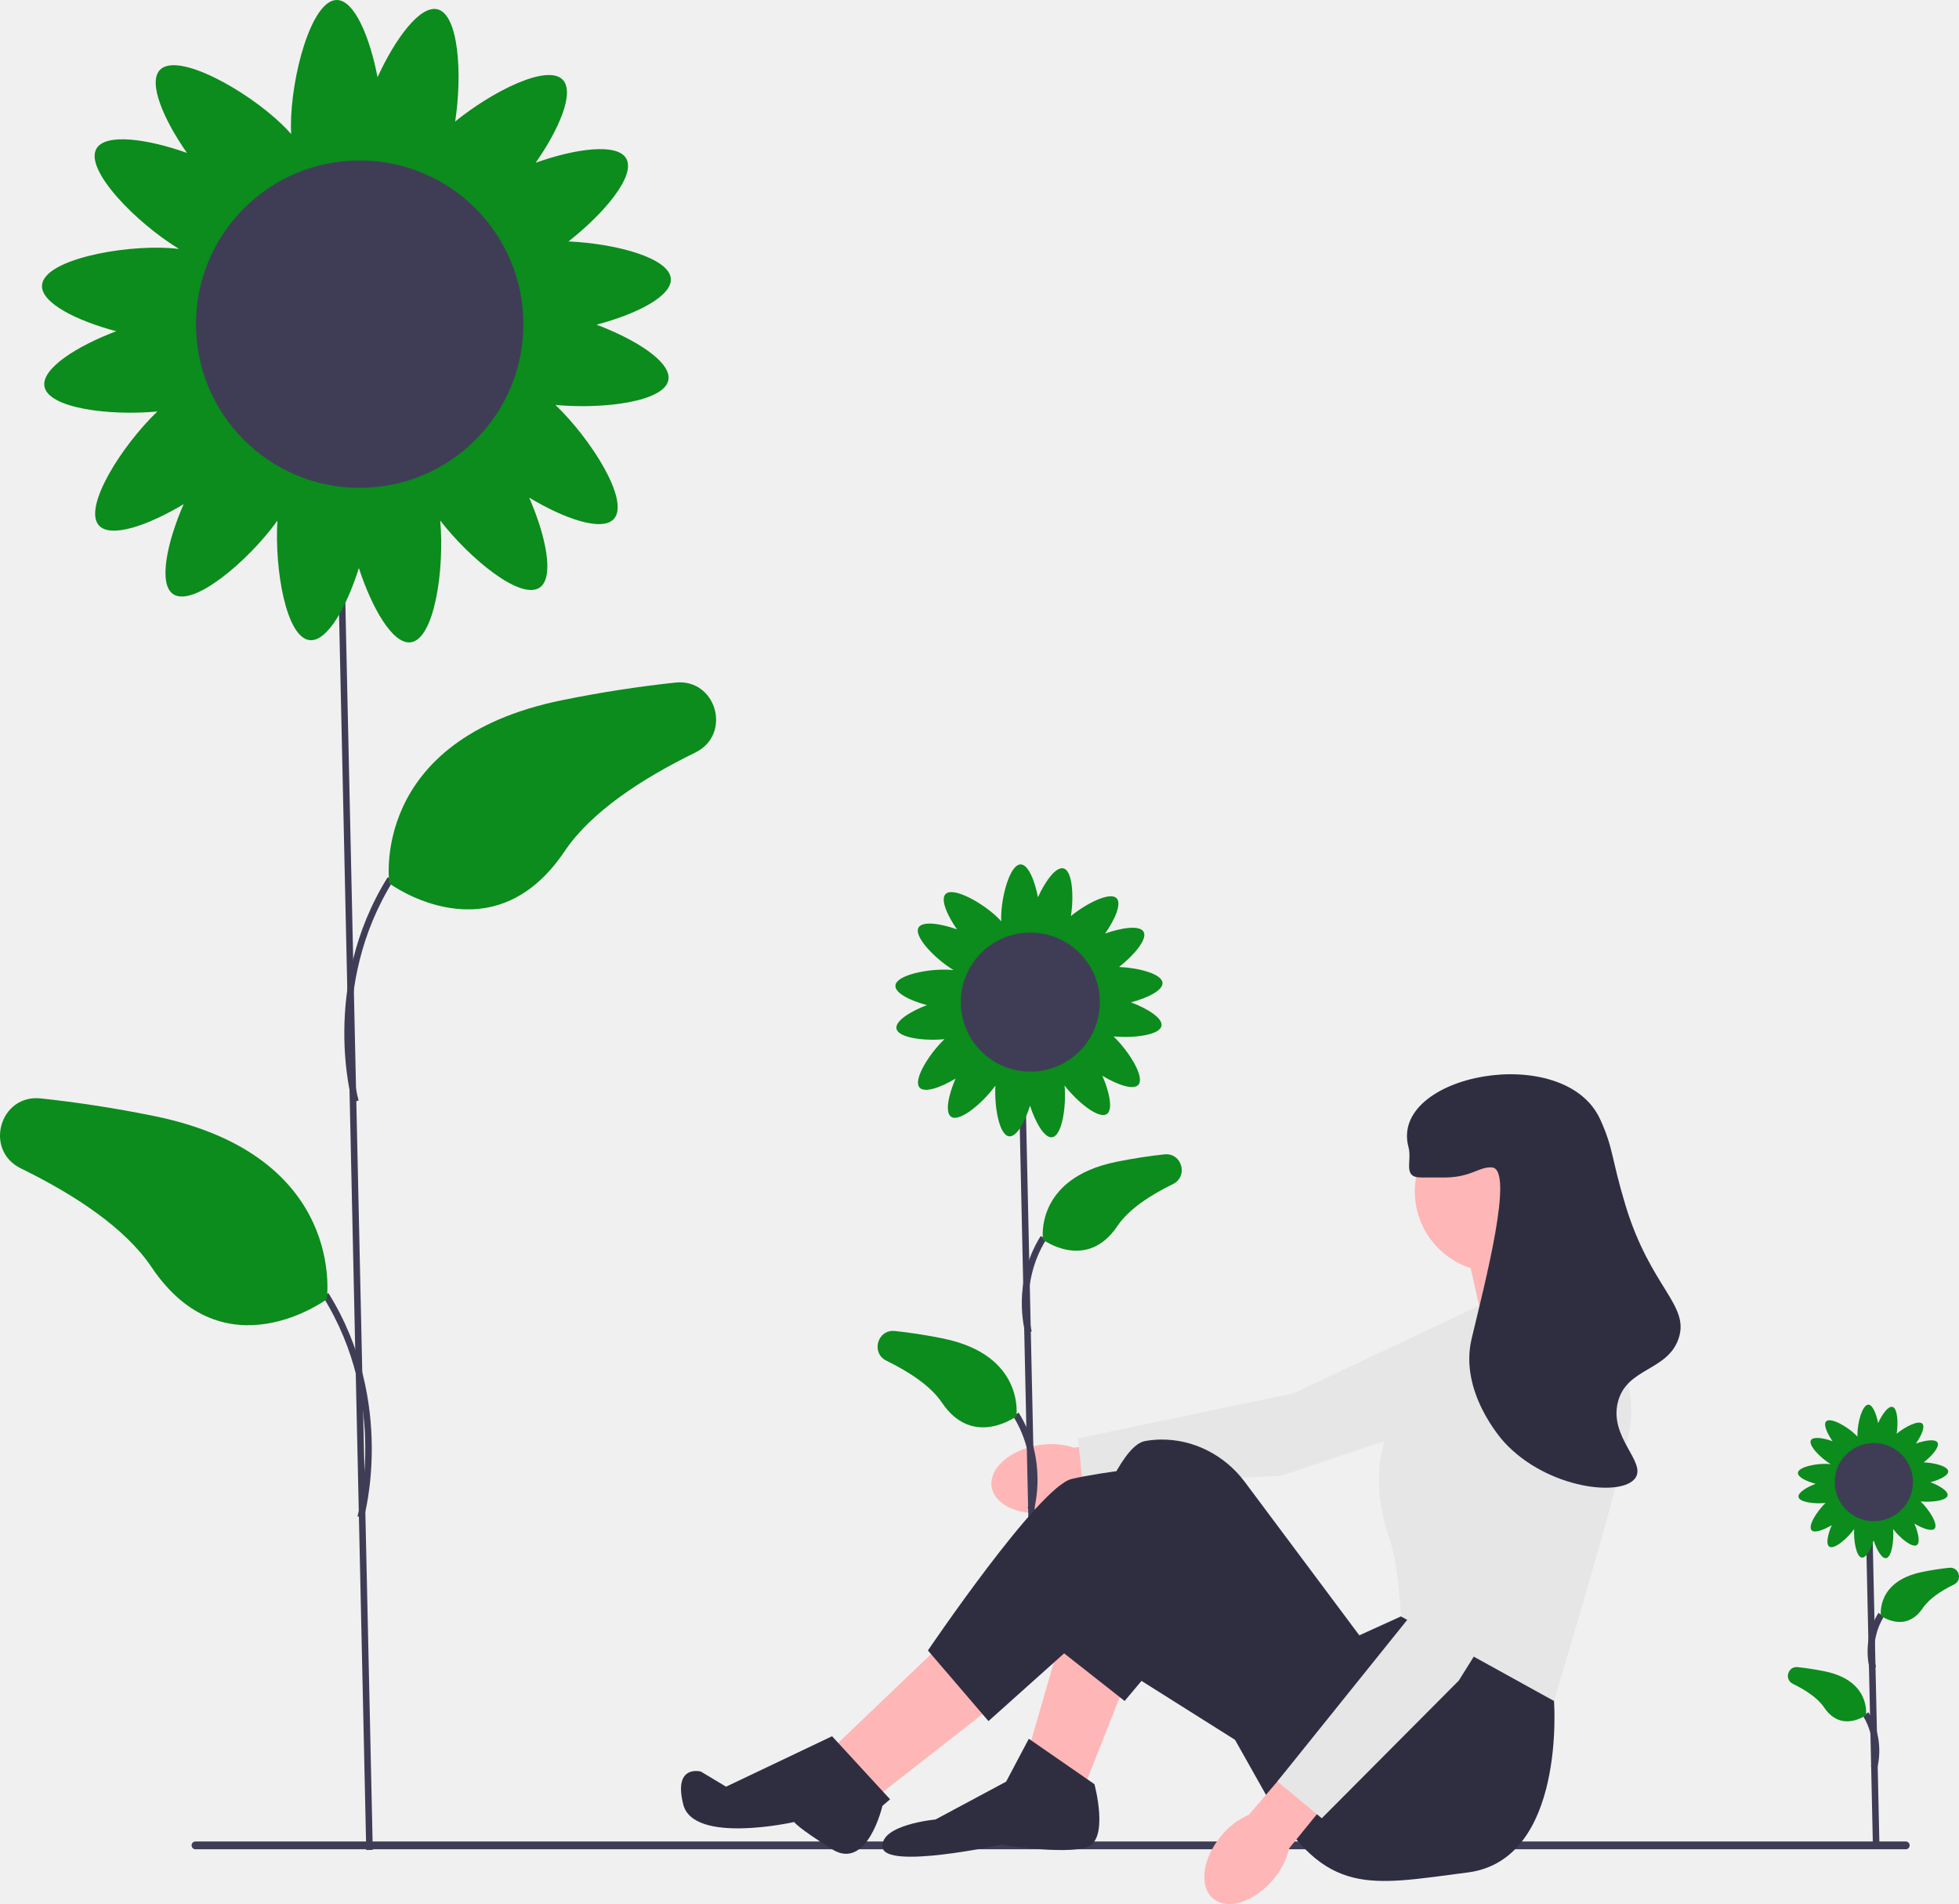
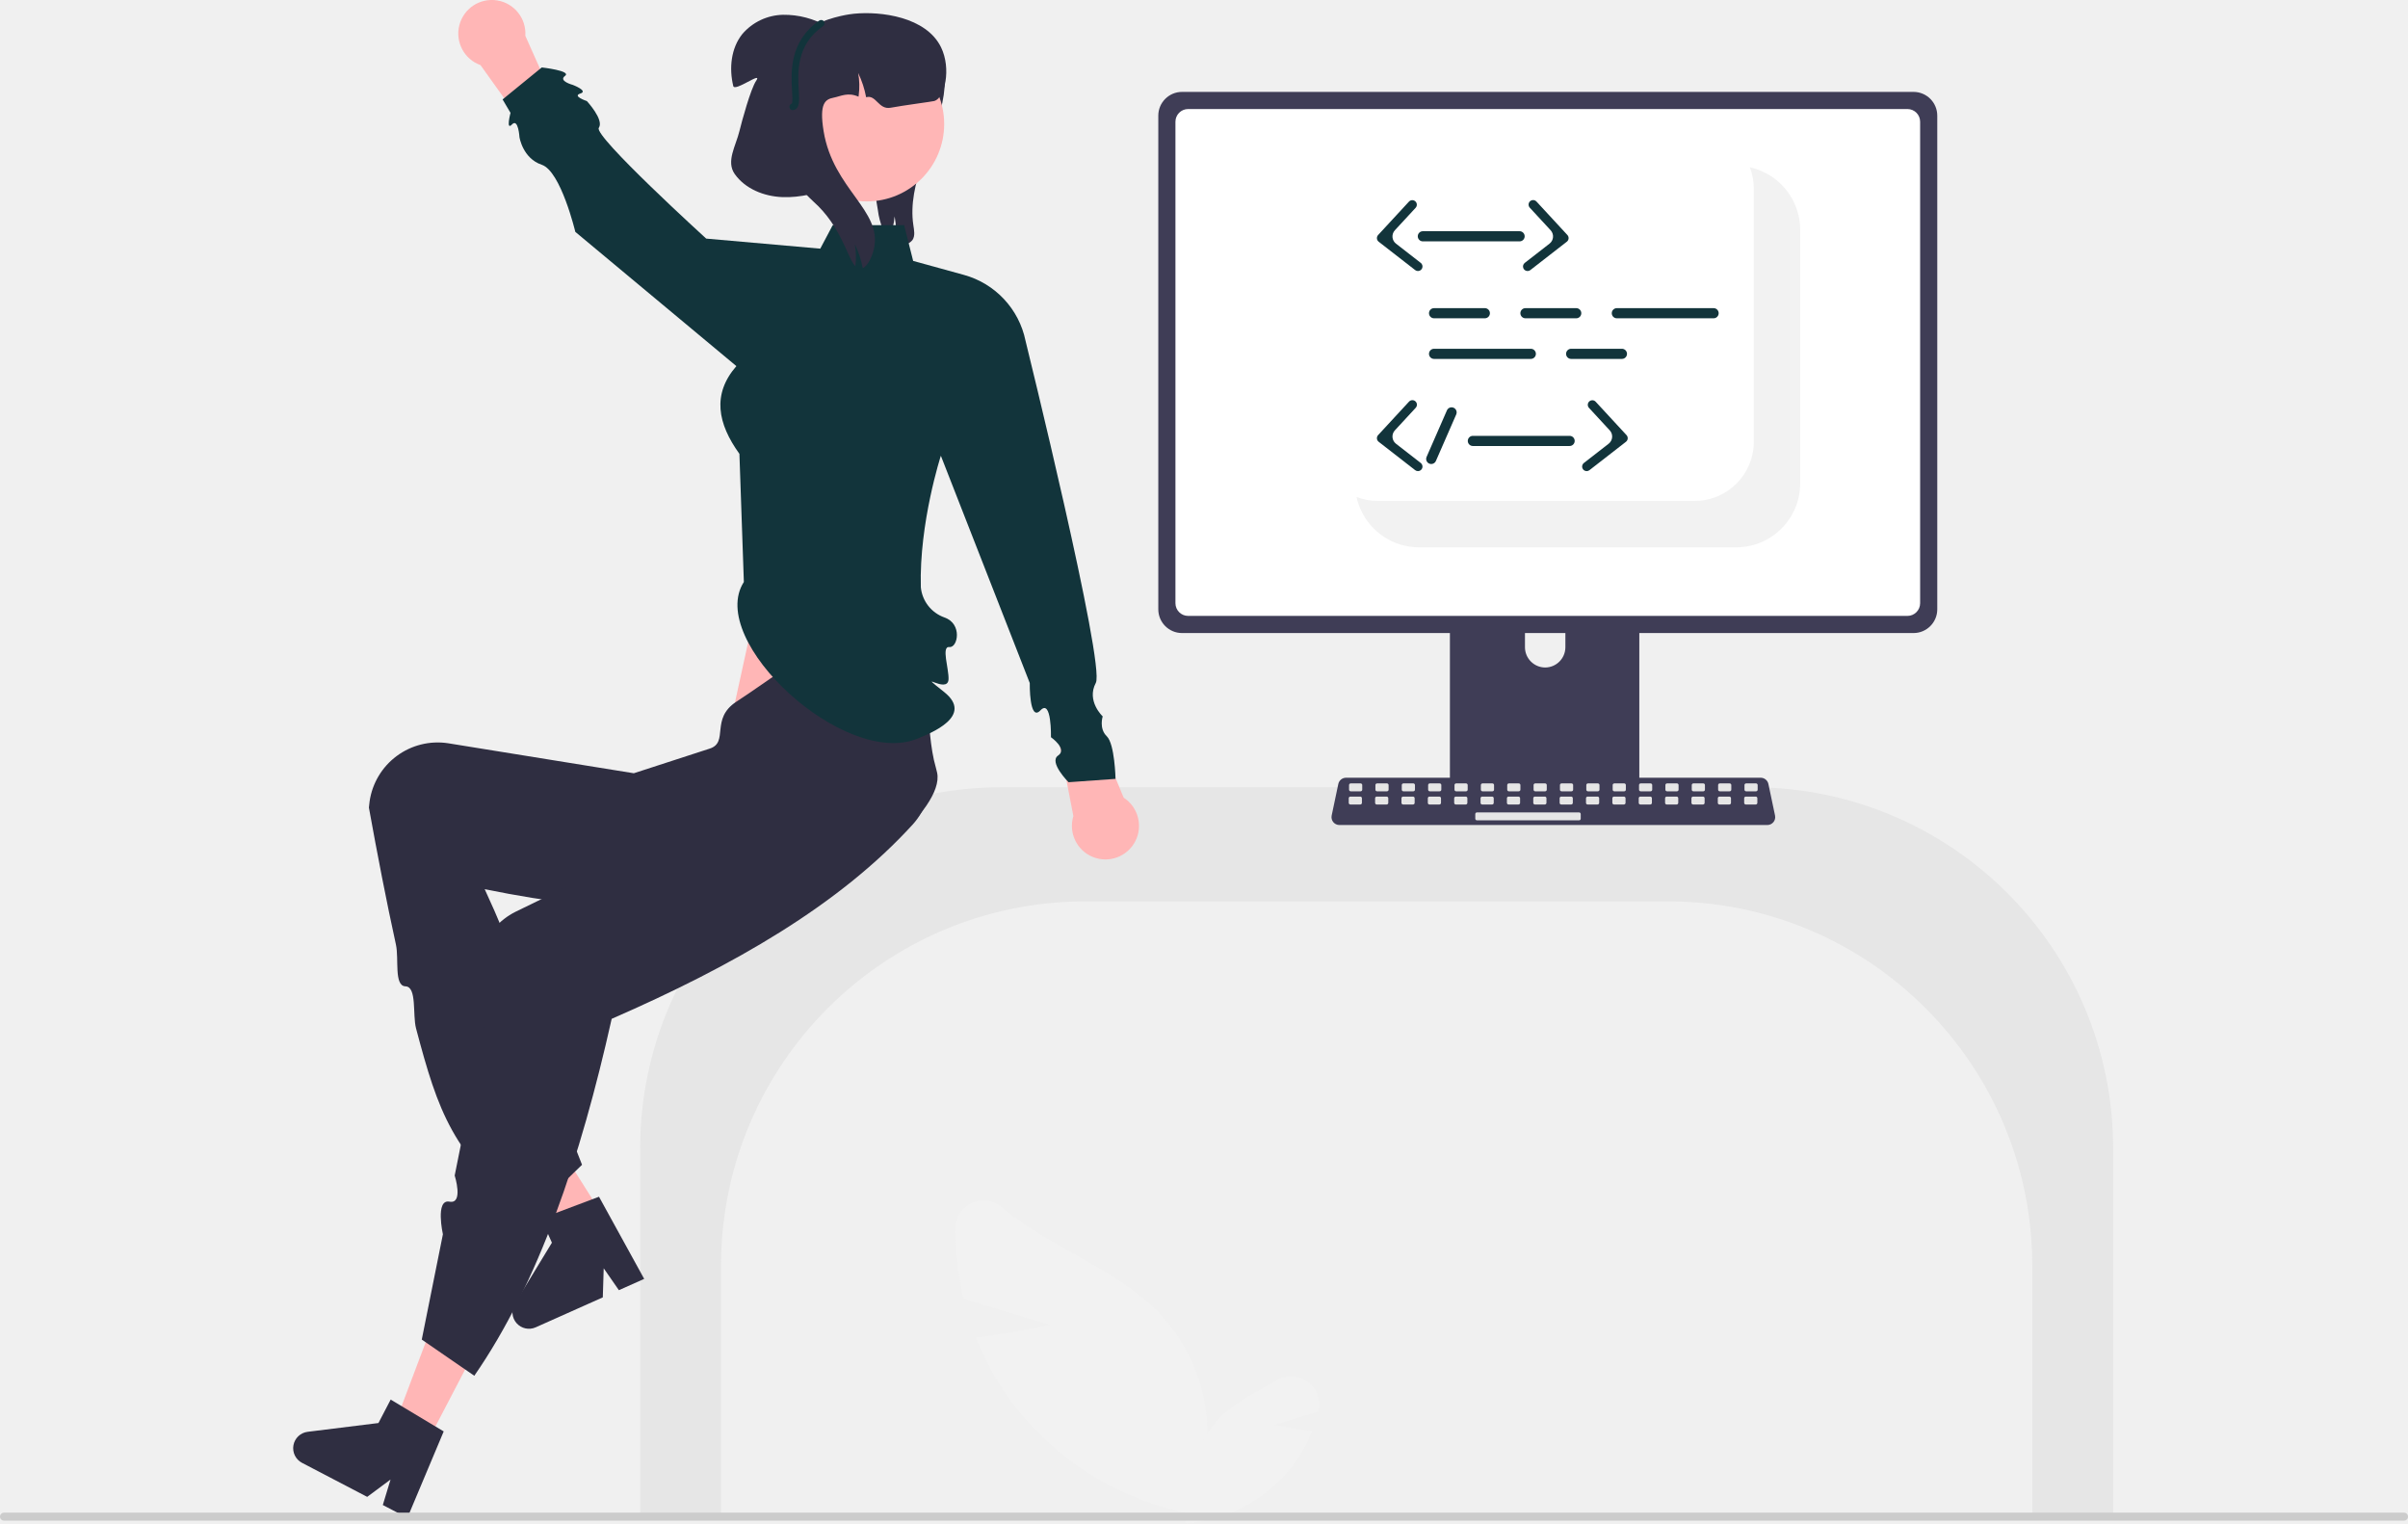
- <svg xmlns="http://www.w3.org/2000/svg" width="598.253" height="581.498" viewBox="0 0 598.253 581.498">
-   <path id="uuid-207e1ec5-f316-41d7-bdda-8b0dd0a2bd60-155" d="M317.376,441.361c-8.897,1.364-15.405,7.059-14.536,12.721,.869,5.662,8.784,9.145,17.684,7.779,3.563-.497,6.954-1.839,9.892-3.915l37.623-6.254-2.511-14.872-37.538,5.312c-3.426-1.101-7.065-1.366-10.614-.772Z" fill="#ffb6b6" />
-   <polygon points="479.501 395.005 464.912 425.961 391.575 450.649 330.719 453.896 329.195 439.279 395.148 425.489 462.825 393.508 479.501 395.005" fill="#e6e6e6" />
-   <g>
-     <rect x="313.022" y="330.245" width="2.001" height="173.776" transform="translate(-9.1013 7.00975) rotate(-1.26066)" fill="#3f3d56" />
-     <path d="M313.154,407.168c-.181-.616-4.327-15.269,4.651-29.671l1.697,1.059c-8.49,13.618-4.47,27.907-4.429,28.051l-1.919,.562Z" fill="#3f3d56" />
-     <path d="M318.507,378.609s-2.729-18.655,22.414-23.775c5.238-1.067,10.163-1.796,14.677-2.281,5.329-.573,7.407,6.721,2.593,9.077-6.971,3.412-13.529,7.711-16.947,12.802-9.427,14.04-22.738,4.178-22.738,4.178Z" fill="#0b8c1c" />
-     <path d="M315.74,461.115l-1.919-.562c.042-.144,4.061-14.433-4.429-28.051l1.697-1.059c8.978,14.402,4.832,29.055,4.651,29.671Z" fill="#3f3d56" />
-     <path d="M310.388,432.556s2.729-18.655-22.414-23.775c-5.238-1.067-10.163-1.796-14.677-2.281-5.329-.573-7.407,6.721-2.593,9.077,6.971,3.412,13.529,7.711,16.947,12.802,9.427,14.04,22.738,4.178,22.738,4.178Z" fill="#0b8c1c" />
-     <path d="M345.383,306.122c5.061-1.334,9.794-3.66,9.637-5.96-.186-2.733-7.213-4.563-13.275-4.842,4.572-3.577,8.773-8.522,7.488-10.758-1.181-2.056-6.676-1.26-11.745,.551,3-4.289,5.109-9.122,3.503-10.776-2.001-2.06-9.102,1.496-13.948,5.427,.943-6.124,.466-13.853-2.28-14.553-2.298-.585-5.554,3.911-7.787,8.81-.987-5.14-2.984-10.02-5.29-10.02-3.284,0-5.947,9.902-5.947,16.354,0,.365,.01,.708,.026,1.036-.33-.382-.707-.781-1.138-1.2-4.628-4.495-13.587-9.484-15.875-7.127-1.606,1.654,.503,6.487,3.503,10.776-5.069-1.811-10.564-2.607-11.745-.551-1.587,2.763,5.197,9.659,10.711,13.003-.331-.04-.68-.074-1.05-.099-6.436-.439-16.497,1.543-16.721,4.82-.157,2.3,4.576,4.625,9.637,5.96-5.039,1.894-9.746,4.837-9.319,7.169,.519,2.831,8.429,3.821,14.648,3.241-4.646,4.458-9.684,12.444-7.582,14.784,1.541,1.715,6.506-.06,10.989-2.761-2.152,4.934-3.32,10.362-1.349,11.68,2.604,1.742,9.747-4.321,13.513-9.539-.384,6.383,1.144,15.152,4.174,15.498,2.291,.262,4.829-4.36,6.393-9.355,1.663,5.12,4.388,9.957,6.737,9.636,3.055-.417,4.387-9.405,3.817-15.793,3.885,5.003,10.422,10.353,12.889,8.704,1.971-1.318,.802-6.746-1.349-11.68,4.483,2.701,9.449,4.476,10.989,2.761,2.103-2.34-2.936-10.326-7.582-14.784,6.219,.58,14.129-.411,14.648-3.241,.427-2.332-4.28-5.275-9.319-7.169Zm-27.251,18.055c-1.301,.178-2.49,.431-3.395,1.078-.961-.954-2.365-1.245-3.925-1.423-1.747-.2-3.336-.219-4.547,.79-.443-1.232-1.533-2.107-2.802-2.956-1.091-.73-2.15-1.329-3.256-1.445-.086-1.351-.944-2.5-1.994-3.668-.669-.745-1.339-1.411-2.082-1.857,1.072-1.305,.949-2.955,.617-4.766-.237-1.292-.544-2.468-1.232-3.342,.909-1.004,1.136-2.419,1.243-3.986,.117-1.711,.068-3.263-.919-4.418,2.553,.325,3.784-1.266,4.929-3.259,.654-1.138,1.18-2.235,1.22-3.347,1.342-.178,2.43-1.112,3.524-2.239,.935-.963,1.73-1.916,2.029-3.013,1.071,.9,2.533,1.036,4.145,1.036,1.571,0,2.998-.129,4.061-.968,.825,.746,1.978,1.133,3.251,1.457,1.215,.309,2.361,.516,3.404,.308,.381,.869,1.057,1.659,1.83,2.454,1.094,1.127,2.182,2.061,3.524,2.239,.04,1.112,.566,2.208,1.22,3.347,.77,1.34,1.578,2.499,2.802,3.016-.143,.778-.128,1.635-.066,2.537,.107,1.567,.333,2.983,1.243,3.986-.688,.874-.995,2.051-1.232,3.342-.332,1.811-.455,3.461,.617,4.766-.743,.446-1.413,1.112-2.082,1.857-1.05,1.169-1.907,2.317-1.994,3.668-1.106,.116-2.165,.715-3.256,1.445-1.491,.997-2.732,2.031-2.971,3.635-1.119-.543-2.458-.472-3.904-.275Z" fill="#0b8c1c" />
-     <circle cx="314.659" cy="306.053" r="21.239" fill="#3f3d56" />
-   </g>
-   <path d="M58.509,563.597c0,.66,.53,1.19,1.19,1.19H581.989c.66,0,1.19-.53,1.19-1.19,0-.66-.53-1.19-1.19-1.19H59.699c-.66,0-1.19,.53-1.19,1.19Z" fill="#3f3d56" />
-   <polygon points="344.239 512.546 331.142 545.675 314.192 534.118 324.208 499.449 344.239 512.546" fill="#ffb6b6" />
-   <polygon points="289.538 500.219 254.869 533.348 268.737 547.986 304.177 520.25 289.538 500.219" fill="#ffb6b6" />
-   <polygon points="485.998 392.359 485.613 389.662 476.753 372.328 447.477 380.032 452.87 403.915 485.998 392.359" fill="#ffb6b6" />
-   <path d="M473.671,507.923l.9,11.572s3.722,48.522-26.325,52.374c-30.047,3.852-43.144,7.704-60.864-22.342l-27.735-49.308-16.2,19.276-21.551-16.965s15.409-60.094,27.735-62.405c1.541-.289,3.082-.433,4.599-.465,10.205-.213,19.825,4.779,25.931,12.959l34.957,46.829,12.712-5.778,45.841,14.253Z" fill="#2f2e41" />
-   <path d="M307.258,544.134l6.934-13.097,20.031,13.868s4.623,16.949-2.311,19.261c-6.934,2.311-26.195-.77-26.195-.77,0,0-35.44,7.704-36.21,.77s16.179-8.475,16.179-8.475l21.572-11.556Z" fill="#2f2e41" />
-   <path d="M382.76,534.888l-53.545-33.738-27.35,24.493-18.49-21.572s33.899-50.078,43.915-52.389,26.195-3.852,26.195-3.852l49.308,45.455-20.031,41.603Z" fill="#2f2e41" />
-   <path d="M254.099,530.266l17.72,19.261-2.337,1.999s-4.597,20.022-15.383,13.249c-10.786-6.773-11.556-8.314-11.556-8.314,0,0-30.817,6.934-33.899-5.393-3.082-12.327,5.393-10.016,5.393-10.016l7.695,4.623,32.367-15.409Z" fill="#2f2e41" />
-   <circle cx="456.722" cy="363.853" r="24.654" fill="#ffb6b6" />
-   <path d="M450.944,398.908l35.44-10.786s13.868,32.358,11.556,46.996c-2.311,14.638-23.368,84.377-23.368,84.377l-46.741-25.825s-.77-15.409-3.082-22.342-9.63-28.121,6.549-45.841c16.179-17.72,19.646-26.58,19.646-26.58Z" fill="#e6e6e6" />
-   <g>
-     <rect x="107.344" y="155.95" width="2" height="409.099" transform="translate(-7.90461 2.47077) rotate(-1.26058)" fill="#3f3d56" />
-     <path d="M107.599,336.66c-.103-.35-10.018-35.358,10.799-68.751l1.697,1.058c-20.348,32.642-10.678,66.789-10.578,67.131l-1.919,.562Z" fill="#3f3d56" />
-     <path d="M118.901,269.809s-6.425-43.917,52.767-55.97c12.332-2.511,23.925-4.227,34.552-5.371,12.544-1.35,17.437,15.822,6.105,21.368-16.411,8.032-31.849,18.153-39.896,30.137-22.192,33.053-53.528,9.835-53.528,9.835Z" fill="#0b8c1c" />
-     <path d="M111.09,463.66l-1.919-.562c.1-.341,9.751-34.521-10.578-67.131l1.697-1.059c20.817,33.394,10.902,68.402,10.799,68.752Z" fill="#3f3d56" />
-     <path d="M99.788,396.809s6.425-43.917-52.767-55.97c-12.332-2.511-23.925-4.227-34.552-5.371-12.544-1.35-17.437,15.822-6.105,21.368,16.411,8.032,31.849,18.153,39.896,30.137,22.192,33.053,53.528,9.835,53.528,9.835Z" fill="#0b8c1c" />
-     <path d="M182.173,99.161c11.915-3.141,23.056-8.615,22.687-14.03-.439-6.433-16.98-10.743-31.251-11.399,10.764-8.421,20.654-20.061,17.629-25.326-2.781-4.84-15.715-2.965-27.649,1.298,7.062-10.097,12.028-21.475,8.246-25.368-4.71-4.85-21.428,3.521-32.837,12.775,2.221-14.416,1.098-32.613-5.368-34.26-5.409-1.377-13.076,9.208-18.332,20.739-2.323-12.101-7.026-23.589-12.454-23.589-7.732,0-14,23.312-14,38.5,0,.859,.023,1.667,.062,2.439-.776-.9-1.665-1.84-2.68-2.825-10.895-10.581-31.986-22.326-37.373-16.779-3.781,3.894,1.184,15.271,8.246,25.368-11.934-4.263-24.869-6.138-27.649-1.298-3.736,6.503,12.234,22.738,25.215,30.611-.78-.094-1.6-.173-2.473-.233-15.153-1.034-38.837,3.633-39.364,11.347-.37,5.415,10.772,10.889,22.687,14.03-11.862,4.459-22.945,11.387-21.939,16.878,1.221,6.664,19.842,8.996,34.484,7.631-10.938,10.495-22.799,29.295-17.849,34.805,3.627,4.038,15.316-.142,25.871-6.5-5.065,11.616-7.816,24.393-3.177,27.497,6.131,4.101,22.947-10.173,31.813-22.456-.903,15.027,2.692,35.671,9.826,36.486,5.393,.616,11.369-10.265,15.05-22.024,3.914,12.053,10.33,23.44,15.861,22.685,7.192-.981,10.327-22.142,8.985-37.18,9.145,11.778,24.536,24.374,30.342,20.49,4.64-3.104,1.889-15.881-3.177-27.497,10.554,6.359,22.243,10.538,25.871,6.5,4.95-5.51-6.911-24.31-17.849-34.805,14.641,1.365,33.263-.967,34.484-7.631,1.006-5.49-10.077-12.419-21.939-16.878Zm-64.154,42.505c-3.063,.418-5.863,1.015-7.993,2.539-2.262-2.246-5.567-2.93-9.241-3.35-4.114-.47-7.852-.515-10.703,1.859-1.043-2.899-3.608-4.959-6.596-6.958-2.569-1.719-5.061-3.129-7.665-3.401-.203-3.181-2.223-5.885-4.694-8.636-1.576-1.754-3.152-3.322-4.902-4.371,2.524-3.073,2.233-6.957,1.452-11.22-.557-3.04-1.281-5.811-2.9-7.869,2.141-2.362,2.673-5.695,2.925-9.384,.275-4.028,.161-7.681-2.165-10.401,6.009,.764,8.909-2.979,11.604-7.671,1.54-2.68,2.778-5.262,2.872-7.879,3.16-.42,5.72-2.618,8.297-5.271,2.201-2.266,4.073-4.51,4.776-7.093,2.522,2.119,5.963,2.44,9.759,2.44,3.698,0,7.059-.305,9.561-2.279,1.943,1.756,4.658,2.666,7.653,3.429,2.859,.728,5.559,1.215,8.013,.725,.896,2.047,2.489,3.905,4.308,5.778,2.576,2.653,5.136,4.851,8.297,5.271,.094,2.617,1.332,5.199,2.872,7.879,1.812,3.155,3.716,5.883,6.595,7.1-.336,1.833-.3,3.85-.155,5.972,.252,3.689,.785,7.022,2.925,9.384-1.619,2.058-2.343,4.828-2.9,7.869-.781,4.263-1.072,8.147,1.452,11.22-1.749,1.049-3.326,2.617-4.902,4.371-2.471,2.751-4.491,5.455-4.694,8.636-2.605,.272-5.096,1.683-7.665,3.401-3.509,2.347-6.432,4.78-6.993,8.558-2.633-1.277-5.785-1.112-9.19-.648Z" fill="#0b8c1c" />
-     <circle cx="109.844" cy="99" r="50" fill="#3f3d56" />
-   </g>
-   <g>
-     <rect x="570.888" y="466.263" width="2" height="97.749" transform="translate(-11.19664 12.70857) rotate(-1.26084)" fill="#3f3d56" />
-     <path d="M570.979,509.655c-.104-.354-2.488-8.779,2.665-17.045l1.697,1.059c-4.665,7.482-2.465,15.347-2.443,15.425l-1.919,.562Z" fill="#3f3d56" />
-     <path d="M574.41,493.468s-1.535-10.493,12.608-13.373c2.947-.6,5.717-1.01,8.256-1.283,2.997-.323,4.166,3.78,1.459,5.106-3.921,1.919-7.61,4.337-9.533,7.201-5.303,7.898-12.79,2.35-12.79,2.35Z" fill="#0b8c1c" />
-     <path d="M573.274,540l-1.919-.562c.022-.078,2.222-7.941-2.443-15.424l1.697-1.059c5.153,8.266,2.769,16.689,2.665,17.044Z" fill="#3f3d56" />
-     <path d="M569.843,523.813s1.535-10.493-12.608-13.373c-2.947-.6-5.717-1.01-8.256-1.283-2.997-.323-4.166,3.78-1.459,5.106,3.921,1.919,7.61,4.337,9.533,7.201,5.303,7.898,12.79,2.35,12.79,2.35Z" fill="#0b8c1c" />
-     <path d="M589.528,452.693c2.847-.751,5.509-2.059,5.421-3.352-.105-1.537-4.057-2.567-7.467-2.724,2.572-2.012,4.935-4.793,4.212-6.051-.664-1.156-3.755-.709-6.606,.31,1.687-2.413,2.874-5.131,1.97-6.061-1.125-1.159-5.12,.841-7.846,3.052,.531-3.445,.262-7.793-1.283-8.186-1.292-.329-3.124,2.2-4.38,4.955-.555-2.891-1.679-5.636-2.976-5.636-1.847,0-3.345,5.57-3.345,9.199,0,.205,.005,.398,.015,.583-.185-.215-.398-.44-.64-.675-2.603-2.528-7.643-5.335-8.93-4.009-.904,.93,.283,3.649,1.97,6.061-2.851-1.019-5.942-1.467-6.606-.31-.893,1.554,2.923,5.433,6.025,7.314-.186-.022-.382-.041-.591-.056-3.621-.247-9.28,.868-9.405,2.711-.088,1.294,2.574,2.602,5.421,3.352-2.834,1.065-5.482,2.721-5.242,4.033,.292,1.592,4.741,2.15,8.239,1.823-2.614,2.508-5.448,7-4.265,8.316,.867,.965,3.66-.034,6.181-1.553-1.21,2.776-1.868,5.828-.759,6.57,1.465,.98,5.483-2.431,7.601-5.366-.216,3.591,.643,8.523,2.348,8.718,1.289,.147,2.716-2.453,3.596-5.262,.935,2.88,2.468,5.601,3.79,5.42,1.718-.234,2.467-5.291,2.147-8.884,2.185,2.814,5.863,5.824,7.25,4.896,1.109-.742,.451-3.795-.759-6.57,2.522,1.519,5.315,2.518,6.181,1.553,1.183-1.317-1.651-5.809-4.265-8.316,3.498,.326,7.948-.231,8.239-1.823,.24-1.312-2.408-2.967-5.242-4.033Zm-15.329,10.156c-.732,.1-1.401,.242-1.91,.607-.541-.537-1.33-.7-2.208-.8-.983-.112-1.876-.123-2.557,.444-.249-.693-.862-1.185-1.576-1.663-.614-.411-1.209-.748-1.832-.813-.049-.76-.531-1.406-1.122-2.064-.377-.419-.753-.794-1.171-1.044,.603-.734,.534-1.662,.347-2.681-.133-.726-.306-1.388-.693-1.88,.511-.564,.639-1.361,.699-2.242,.066-.963,.038-1.835-.517-2.485,1.436,.183,2.129-.712,2.773-1.833,.368-.64,.664-1.257,.686-1.883,.755-.1,1.367-.626,1.982-1.259,.526-.541,.973-1.078,1.141-1.695,.603,.506,1.425,.583,2.332,.583,.884,0,1.687-.073,2.285-.545,.464,.42,1.113,.637,1.829,.819,.683,.174,1.328,.29,1.915,.173,.214,.489,.595,.933,1.029,1.381,.616,.634,1.227,1.159,1.982,1.259,.022,.625,.318,1.242,.686,1.883,.433,.754,.888,1.406,1.576,1.696-.08,.438-.072,.92-.037,1.427,.06,.882,.187,1.678,.699,2.242-.387,.492-.56,1.154-.693,1.88-.187,1.019-.256,1.947,.347,2.681-.418,.251-.795,.625-1.171,1.044-.59,.657-1.073,1.303-1.122,2.064-.622,.065-1.218,.402-1.832,.813-.838,.561-1.537,1.142-1.671,2.045-.629-.305-1.382-.266-2.196-.155Z" fill="#0b8c1c" />
-     <circle cx="572.246" cy="452.655" r="11.947" fill="#3f3d56" />
-   </g>
-   <g>
-     <path id="uuid-fcc96ddd-8a9b-4008-9e3e-ba4d42e134c9-156" d="M372.943,560.684c-5.768,6.91-6.877,15.487-2.479,19.157,4.398,3.67,12.637,1.043,18.406-5.87,2.342-2.73,3.997-5.981,4.825-9.481l24.068-29.586-11.724-9.488-24.628,28.823c-3.297,1.441-6.201,3.651-8.468,6.445Z" fill="#ffb6b6" />
-     <polygon points="478.127 414.451 486.504 447.631 445.506 513.259 403.652 555.323 390.087 544.068 432.297 491.549 464.291 423.879 478.127 414.451" fill="#e6e6e6" />
-   </g>
-   <path d="M433.994,359.616c6.323-.015,6.682,.027,7.704,0,7.842-.207,9.893-3.292,13.868-3.082,7.095,.376-2.269,35.945-6.163,52.389-3.819,16.127,9.088,30.579,10.016,31.588,13.101,14.248,36.114,16.854,40.062,10.786,3.196-4.911-8.131-12.379-5.393-23.113,2.677-10.493,15.036-9.376,18.49-19.261,3.618-10.352-8.54-15.573-16.179-40.833-4.387-14.507-3.611-17.21-7.704-26.195-10.942-24.016-64.574-13.791-58.553,8.475,1.165,4.307-1.935,9.259,3.852,9.245Z" fill="#2f2e41" />
+ <svg xmlns="http://www.w3.org/2000/svg" data-name="Layer 1" width="717.67" height="453.964" viewBox="0 0 717.67 453.964">
+   <path d="M527.601,309.438a3.827,3.827,0,0,1-4.314,1.257,5.829,5.829,0,0,1-.679-.248,28.826,28.826,0,0,0-.367-7.989,21.362,21.362,0,0,1-1.64,6.57,8.911,8.911,0,0,1-1.76-2.513,22.425,22.425,0,0,1-1.603-6.046c-1.204-7.088-2.393-14.462-.428-21.389,2.879-10.119,11.957-17.393,15.749-27.211l1.868-1.677c3.198,5.445,3.339,12.212,2.036,18.387-1.297,6.187-3.909,11.994-5.975,17.96s-3.613,12.313-2.655,18.556C528.054,306.566,528.39,308.181,527.601,309.438Z" transform="translate(-255.6148 -237.9612)" fill="#2f2e41" />
+   <polygon points="230.469 157.098 218.295 212.779 271.469 230.098 263.65 157.098 230.469 157.098" fill="#ffb6b6" />
+   <path d="M861.314,690.559h24.096V580.09A107.653,107.653,0,0,0,777.879,472.559H553.94A107.653,107.653,0,0,0,446.41,580.09V690.559h24.096V615.09A108.654,108.654,0,0,1,579.036,506.559H752.783A108.654,108.654,0,0,1,861.314,615.09Z" transform="translate(-255.6148 -237.9612)" fill="#e6e6e6" />
+   <path d="M568.509,632.767l-25.68-7.775a88.484,88.484,0,0,1-2.509-20.963,8.399,8.399,0,0,1,13.815-6.355c13.773,11.814,33.948,18.118,46.968,31.58a52.073,52.073,0,0,1,13.888,42.946l5.621,18.181a87.259,87.259,0,0,1-63.977-35.285,84.287,84.287,0,0,1-10.122-18.565C557.405,635.296,568.509,632.767,568.509,632.767Z" transform="translate(-255.6148 -237.9612)" fill="#f2f2f2" />
+   <path d="M635.438,662.54l13.098-3.966q.025-.104.05-.209a8.409,8.409,0,0,0-12.483-9.094c-5.946,3.532-12.548,6.573-17.289,11.476a26.559,26.559,0,0,0-7.083,21.904l-2.867,9.273a44.505,44.505,0,0,0,32.63-17.996,42.989,42.989,0,0,0,5.162-9.469C641.101,663.83,635.438,662.54,635.438,662.54Z" transform="translate(-255.6148 -237.9612)" fill="#f2f2f2" />
+   <path d="M741.463,391.091H690.458a2.721,2.721,0,0,0-2.717,2.724v80.574h56.447V393.815A2.723,2.723,0,0,0,741.463,391.091Zm-25.331,45.781a6.051,6.051,0,0,1-6.023-6.023v-9.293a6.023,6.023,0,0,1,12.046,0v9.293a6.051,6.051,0,0,1-6.023,6.023Z" transform="translate(-255.6148 -237.9612)" fill="#3f3d56" />
+   <path d="M825.924,265.347H607.895a7.078,7.078,0,0,0-7.066,7.066V419.54a7.073,7.073,0,0,0,7.066,7.066h218.029a7.073,7.073,0,0,0,7.066-7.066V272.413A7.078,7.078,0,0,0,825.924,265.347Z" transform="translate(-255.6148 -237.9612)" fill="#3f3d56" />
+   <path d="M824.104,270.45H609.717a3.787,3.787,0,0,0-3.779,3.787V417.718a3.786,3.786,0,0,0,3.779,3.779H824.104a3.786,3.786,0,0,0,3.779-3.779V274.237A3.787,3.787,0,0,0,824.104,270.45Z" transform="translate(-255.6148 -237.9612)" fill="#fff" />
+   <path d="M687.565,471.812v7.774a1.523,1.523,0,0,0,1.52,1.52h53.758a1.527,1.527,0,0,0,1.52-1.52V471.812Z" transform="translate(-255.6148 -237.9612)" fill="#3f3d56" />
+   <path d="M782.345,483.811H654.796a2.346,2.346,0,0,1-2.296-2.83l1.979-9.4a2.356,2.356,0,0,1,2.296-1.863H780.366a2.356,2.356,0,0,1,2.296,1.863l1.979,9.4a2.346,2.346,0,0,1-2.296,2.83Z" transform="translate(-255.6148 -237.9612)" fill="#3f3d56" />
+   <rect x="402.066" y="233.45" width="3.928" height="2.357" rx="0.488" fill="#e6e6e6" />
+   <rect x="409.923" y="233.45" width="3.928" height="2.357" rx="0.488" fill="#e6e6e6" />
+   <rect x="417.779" y="233.45" width="3.928" height="2.357" rx="0.488" fill="#e6e6e6" />
+   <rect x="425.636" y="233.45" width="3.928" height="2.357" rx="0.488" fill="#e6e6e6" />
+   <rect x="433.493" y="233.45" width="3.928" height="2.357" rx="0.488" fill="#e6e6e6" />
+   <rect x="441.35" y="233.45" width="3.928" height="2.357" rx="0.488" fill="#e6e6e6" />
+   <rect x="449.207" y="233.45" width="3.928" height="2.357" rx="0.488" fill="#e6e6e6" />
+   <rect x="457.063" y="233.45" width="3.928" height="2.357" rx="0.488" fill="#e6e6e6" />
+   <rect x="464.92" y="233.45" width="3.928" height="2.357" rx="0.488" fill="#e6e6e6" />
+   <rect x="472.777" y="233.45" width="3.928" height="2.357" rx="0.488" fill="#e6e6e6" />
+   <rect x="480.634" y="233.45" width="3.928" height="2.357" rx="0.488" fill="#e6e6e6" />
+   <rect x="488.49" y="233.45" width="3.928" height="2.357" rx="0.488" fill="#e6e6e6" />
+   <rect x="496.347" y="233.45" width="3.928" height="2.357" rx="0.488" fill="#e6e6e6" />
+   <rect x="504.204" y="233.45" width="3.928" height="2.357" rx="0.488" fill="#e6e6e6" />
+   <rect x="512.061" y="233.45" width="3.928" height="2.357" rx="0.488" fill="#e6e6e6" />
+   <rect x="519.917" y="233.45" width="3.928" height="2.357" rx="0.488" fill="#e6e6e6" />
+   <rect x="401.973" y="237.378" width="3.928" height="2.357" rx="0.488" fill="#e6e6e6" />
+   <rect x="409.83" y="237.378" width="3.928" height="2.357" rx="0.488" fill="#e6e6e6" />
+   <rect x="417.687" y="237.378" width="3.928" height="2.357" rx="0.488" fill="#e6e6e6" />
+   <rect x="425.543" y="237.378" width="3.928" height="2.357" rx="0.488" fill="#e6e6e6" />
+   <rect x="433.4" y="237.378" width="3.928" height="2.357" rx="0.488" fill="#e6e6e6" />
+   <rect x="441.257" y="237.378" width="3.928" height="2.357" rx="0.488" fill="#e6e6e6" />
+   <rect x="449.114" y="237.378" width="3.928" height="2.357" rx="0.488" fill="#e6e6e6" />
+   <rect x="456.97" y="237.378" width="3.928" height="2.357" rx="0.488" fill="#e6e6e6" />
+   <rect x="464.827" y="237.378" width="3.928" height="2.357" rx="0.488" fill="#e6e6e6" />
+   <rect x="472.684" y="237.378" width="3.928" height="2.357" rx="0.488" fill="#e6e6e6" />
+   <rect x="480.541" y="237.378" width="3.928" height="2.357" rx="0.488" fill="#e6e6e6" />
+   <rect x="488.398" y="237.378" width="3.928" height="2.357" rx="0.488" fill="#e6e6e6" />
+   <rect x="496.254" y="237.378" width="3.928" height="2.357" rx="0.488" fill="#e6e6e6" />
+   <rect x="504.111" y="237.378" width="3.928" height="2.357" rx="0.488" fill="#e6e6e6" />
+   <rect x="511.968" y="237.378" width="3.928" height="2.357" rx="0.488" fill="#e6e6e6" />
+   <rect x="519.825" y="237.378" width="3.928" height="2.357" rx="0.488" fill="#e6e6e6" />
+   <rect x="439.686" y="242.092" width="31.427" height="2.357" rx="0.488" fill="#e6e6e6" />
+   <path d="M792.138,306.469v75.52a19.073,19.073,0,0,1-19.07,19.07h-94.52a19.081,19.081,0,0,1-17.51-11.49,17.984,17.984,0,0,1-1.13-3.51,17.367,17.367,0,0,0,6.3,1.17h94.52a17.605,17.605,0,0,0,17.58-17.58v-75.52a17.368,17.368,0,0,0-1.17-6.3,17.988,17.988,0,0,1,3.51,1.13A19.081,19.081,0,0,1,792.138,306.469Z" transform="translate(-255.6148 -237.9612)" fill="#f2f2f2" />
+   <polygon points="183.897 368.973 174.522 374.778 146.903 340.828 160.739 332.262 183.897 368.973" fill="#ffb6b6" />
+   <path d="M447.605,619.06l-7.541,3.367-4.524-6.519-.269,8.659-20.001,8.929a4.924,4.924,0,0,1-6.214-7.056l11.048-18.162-3.213-7.198,17.248-6.497Z" transform="translate(-255.6148 -237.9612)" fill="#2f2e41" />
+   <path d="M413.25,600.403l15.834-15.344c-11.764-29.029-12.704-47.022-29.012-82.131,38.693,7.914,66.356,7.433,98.356.337,10.833-2.365,38.786-23.956,36.487-35.027q-.161-.776-.381-1.538c-3.435-11.711-1.016-29.646-8.451-42.642-13.755-5.186-34.653,12.326-51,23-7.883,5.147-2.112,12.161-8,14l-22.569,7.326-55.373-8.943a20.511,20.511,0,0,0-23.376,17.359q-.141.902-.204,1.813c2.548,14.103,5.204,27.837,8.063,40.873.923,4.208-.635,12.275,2.836,12.395s2.073,8.464,3.154,12.543C386.269,569.54,390.477,581.694,413.25,600.403Z" transform="translate(-255.6148 -237.9612)" fill="#2f2e41" />
+   <polygon points="127.329 429.745 117.562 424.647 133.015 383.711 147.43 391.235 127.329 429.745" fill="#ffb6b6" />
+   <path d="M381.316,637.145l15.661,10.783c19.195-27.76,31.658-64.854,40.939-106.36,36.139-15.765,67.761-33.801,89.796-57.993a20.915,20.915,0,0,0-1.209-29.095q-.578-.542-1.196-1.039c-9.545-7.603-30.743-3.228-44.292-9.583l-24.204,33.5,2.782,7.803-8.42,4.099-7.109,3.461-8.138,3.962L409.248,509.669a20.484,20.484,0,0,0-9.089,27.629q.404.818.878,1.6l-9.908,49.36s2.726,8.593-1.563,7.789-1.952,9.725-1.952,9.725Z" transform="translate(-255.6148 -237.9612)" fill="#2f2e41" />
+   <path d="M377.029,690.267l-7.321-3.821,2.301-7.594-6.955,5.165-19.418-10.135a4.924,4.924,0,0,1,1.673-9.252l21.096-2.616,3.647-6.988,15.802,9.486Z" transform="translate(-255.6148 -237.9612)" fill="#2f2e41" />
+   <path d="M590.506,475.665l-11.423-27.606-9,5,5.435,28.082a10.001,10.001,0,1,0,14.988-5.476Z" transform="translate(-255.6148 -237.9612)" fill="#ffb6b6" />
+   <path d="M398.823,257.368l17.381,24.3,7.633-6.909L412.18,248.638a10.001,10.001,0,1,0-13.357,8.73Z" transform="translate(-255.6148 -237.9612)" fill="#ffb6b6" />
+   <path d="M477.312,411.382c-11.274,17.486,30.028,55.586,51.772,46.677,3.807-1.56,16.904-6.713,7.952-13.856s1.038.851,1.274-3.799c.158-3.109-2.249-9.929.262-9.637s3.953-6.971-1.517-8.822a10.618,10.618,0,0,1-7-9c-.523-19.167,5.968-39.177,5.968-39.177l26.498,67.735s-.196,11.719,3.183,8.137,3.133,8.009,3.133,8.009,5.025,3.507,2.135,5.458,3.111,7.952,3.111,7.952l14-1s-.219-10.4-2.61-12.7-1.216-5.919-1.216-5.919-4.928-4.584-2.051-9.983-20.951-101.961-20.951-101.961a25.72,25.72,0,0,0-18.366-19.62l-15.121-4.163-2.685-10.653H503.792l-3.709,7-34-3s-33.643-30.61-32-33-3.573-7.986-3.573-7.986-4.454-1.458-1.941-2.236-2.237-2.578-2.237-2.578-4.4-1.156-2.325-2.678-6.925-2.522-6.925-2.522l-11.677,9.528,2.36,4.002s-1.439,5.449.439,3.46,2.232,3.784,2.232,3.784.959,6.322,6.646,8.227,10,20,10,20l48,40c-7.311,8.391-5.571,17.166.906,26.142Z" transform="translate(-255.6148 -237.9612)" fill="#12343b" />
+   <circle cx="258.343" cy="36.964" r="23.056" fill="#ffb6b6" />
+   <path d="M534.083,268.059c-.59.17-9.25,1.3-13,2-3.68.69-4.32-4-7.33-3.12a.127.127,0,0,0-.01-.06,28.344,28.344,0,0,0-2.37-7.17,21.178,21.178,0,0,1,.17,6.6.984.984,0,0,1-.02.17c-.01.1-.03.19-.04.29-3.18-1.4-5.2-.15-7.4.29-2.46.49-4.38,1.57-3,10,2.83,17.34,17.55,23.53,15,35-.5,2.27-1.76,5.11-3.34,5.82a28.344,28.344,0,0,0-2.37-7.17,21.178,21.178,0,0,1,.17,6.6c-2.45-2.65-4.22-11.91-12.46-19.25-2.03-1.8-12.2-12.48-13.42-15a32.136,32.136,0,0,1,.54,6.11,29.416,29.416,0,0,1-.28,4.1,1.151,1.151,0,0,1-.03.26c-.01.16-.04.3-.06.45-.02.17-.05.33-.08.5-3.33-.48-6.28-1.06-7.67-2.42-6.76-6.58,1.49-19.4,6-31,6.45-16.61,25.18-18.82,27-19,8.02-.81,21.57.91,26,10C539.183,258.429,537.203,267.159,534.083,268.059Z" transform="translate(-255.6148 -237.9612)" fill="#2f2e41" />
+   <path d="M485.468,271.808l16.701-25.98a25.612,25.612,0,0,0-13.188-3.46,16.419,16.419,0,0,0-12.109,5.711c-3.411,4.239-3.996,10.232-2.718,15.521C474.595,265.427,483,259,481,262c-1.642,2.349-4.327,12.222-5,15-1.084,4.472-4.063,9.062-1.409,12.821,3.139,4.444,8.74,6.654,14.177,6.878s10.788-1.282,15.954-2.989Z" transform="translate(-255.6148 -237.9612)" fill="#2f2e41" />
+   <path d="M491.886,270.783a1,1,0,0,1-.273-1.962c.262-.433.155-2.253.068-3.725-.325-5.524-.87-14.769,8.106-21.01a1.0 1,0,0,1,1.142,1.642c-8.055,5.601-7.571,13.815-7.251,19.25.183,3.107.315,5.352-1.57,5.779A.994.994,0,0,1,491.886,270.783Z" transform="translate(-255.6148 -237.9612)" fill="#12343b" />
+   <path d="M255.615,689.912a1.186,1.186,0,0,0,1.183,1.19H972.095a1.19,1.19,0,0,0,0-2.38h-715.29a1.186,1.186,0,0,0-1.19,1.183Z" transform="translate(-255.6148 -237.9612)" fill="#ccc" />
+   <path d="M698.15,332.811H683.017a1.513,1.513,0,0,1,0-3.026h15.132a1.513,1.513,0,0,1,0,3.026Z" transform="translate(-255.6148 -237.9612)" fill="#12343b" />
+   <path d="M725.387,332.811H710.255a1.513,1.513,0,1,1,0-3.026h15.132a1.513,1.513,0,1,1,0,3.026Z" transform="translate(-255.6148 -237.9612)" fill="#12343b" />
+   <path d="M739.006,344.916H723.874a1.513,1.513,0,1,1,0-3.026h15.132a1.513,1.513,0,1,1,0,3.026Z" transform="translate(-255.6148 -237.9612)" fill="#12343b" />
+   <path d="M711.852,344.916H683.017a1.513,1.513,0,0,1,0-3.026H711.852a1.513,1.513,0,0,1,0,3.026Z" transform="translate(-255.6148 -237.9612)" fill="#12343b" />
+   <path d="M766.327,332.811H737.493a1.513,1.513,0,0,1,0-3.026h28.834a1.513,1.513,0,1,1,0,3.026Z" transform="translate(-255.6148 -237.9612)" fill="#12343b" />
+   <path d="M708.509,309.887H679.675a1.513,1.513,0,1,1,0-3.026h28.834a1.513,1.513,0,1,1,0,3.026Z" transform="translate(-255.6148 -237.9612)" fill="#12343b" />
+   <path d="M710.88,318.727a1.355,1.355,0,0,1-.832-2.425l7.383-5.739a2.714,2.714,0,0,0,.328-3.984l-6.199-6.711a1.355,1.355,0,1,1,1.99-1.839l9.205,9.965a1.355,1.355,0,0,1-.163,1.99l-10.881,8.458A1.351,1.351,0,0,1,710.88,318.727Z" transform="translate(-255.6148 -237.9612)" fill="#12343b" />
+   <path d="M678.216,318.727a1.355,1.355,0,0,0,.832-2.425l-7.383-5.739a2.714,2.714,0,0,1-.328-3.984l6.199-6.711a1.355,1.355,0,0,0-1.99-1.839l-9.205,9.965a1.355,1.355,0,0,0,.163,1.99l10.881,8.458A1.351,1.351,0,0,0,678.216,318.727Z" transform="translate(-255.6148 -237.9612)" fill="#12343b" />
+   <path d="M723.416,370.867H694.581a1.513,1.513,0,0,1,0-3.026h28.834a1.513,1.513,0,0,1,0,3.026Z" transform="translate(-255.6148 -237.9612)" fill="#12343b" />
+   <path d="M728.497,378.352a1.355,1.355,0,0,1-.832-2.425l7.383-5.739a2.714,2.714,0,0,0,.328-3.984l-6.199-6.711a1.355,1.355,0,0,1,1.99-1.839l9.205,9.965a1.355,1.355,0,0,1-.163,1.99l-10.881,8.458A1.351,1.351,0,0,1,728.497,378.352Z" transform="translate(-255.6148 -237.9612)" fill="#12343b" />
+   <path d="M678.216,378.352a1.355,1.355,0,0,0,.832-2.425l-7.383-5.739a2.714,2.714,0,0,1-.328-3.984l6.199-6.711a1.355,1.355,0,1,0-1.99-1.839l-9.205,9.965a1.355,1.355,0,0,0,.163,1.99l10.881,8.458A1.351,1.351,0,0,0,678.216,378.352Z" transform="translate(-255.6148 -237.9612)" fill="#12343b" />
+   <path d="M680.789,374.113l6.061-13.865a1.513,1.513,0,0,1,2.773,1.212l-6.061,13.865a1.513,1.513,0,1,1-2.773-1.212Z" transform="translate(-255.6148 -237.9612)" fill="#12343b" />
</svg>
